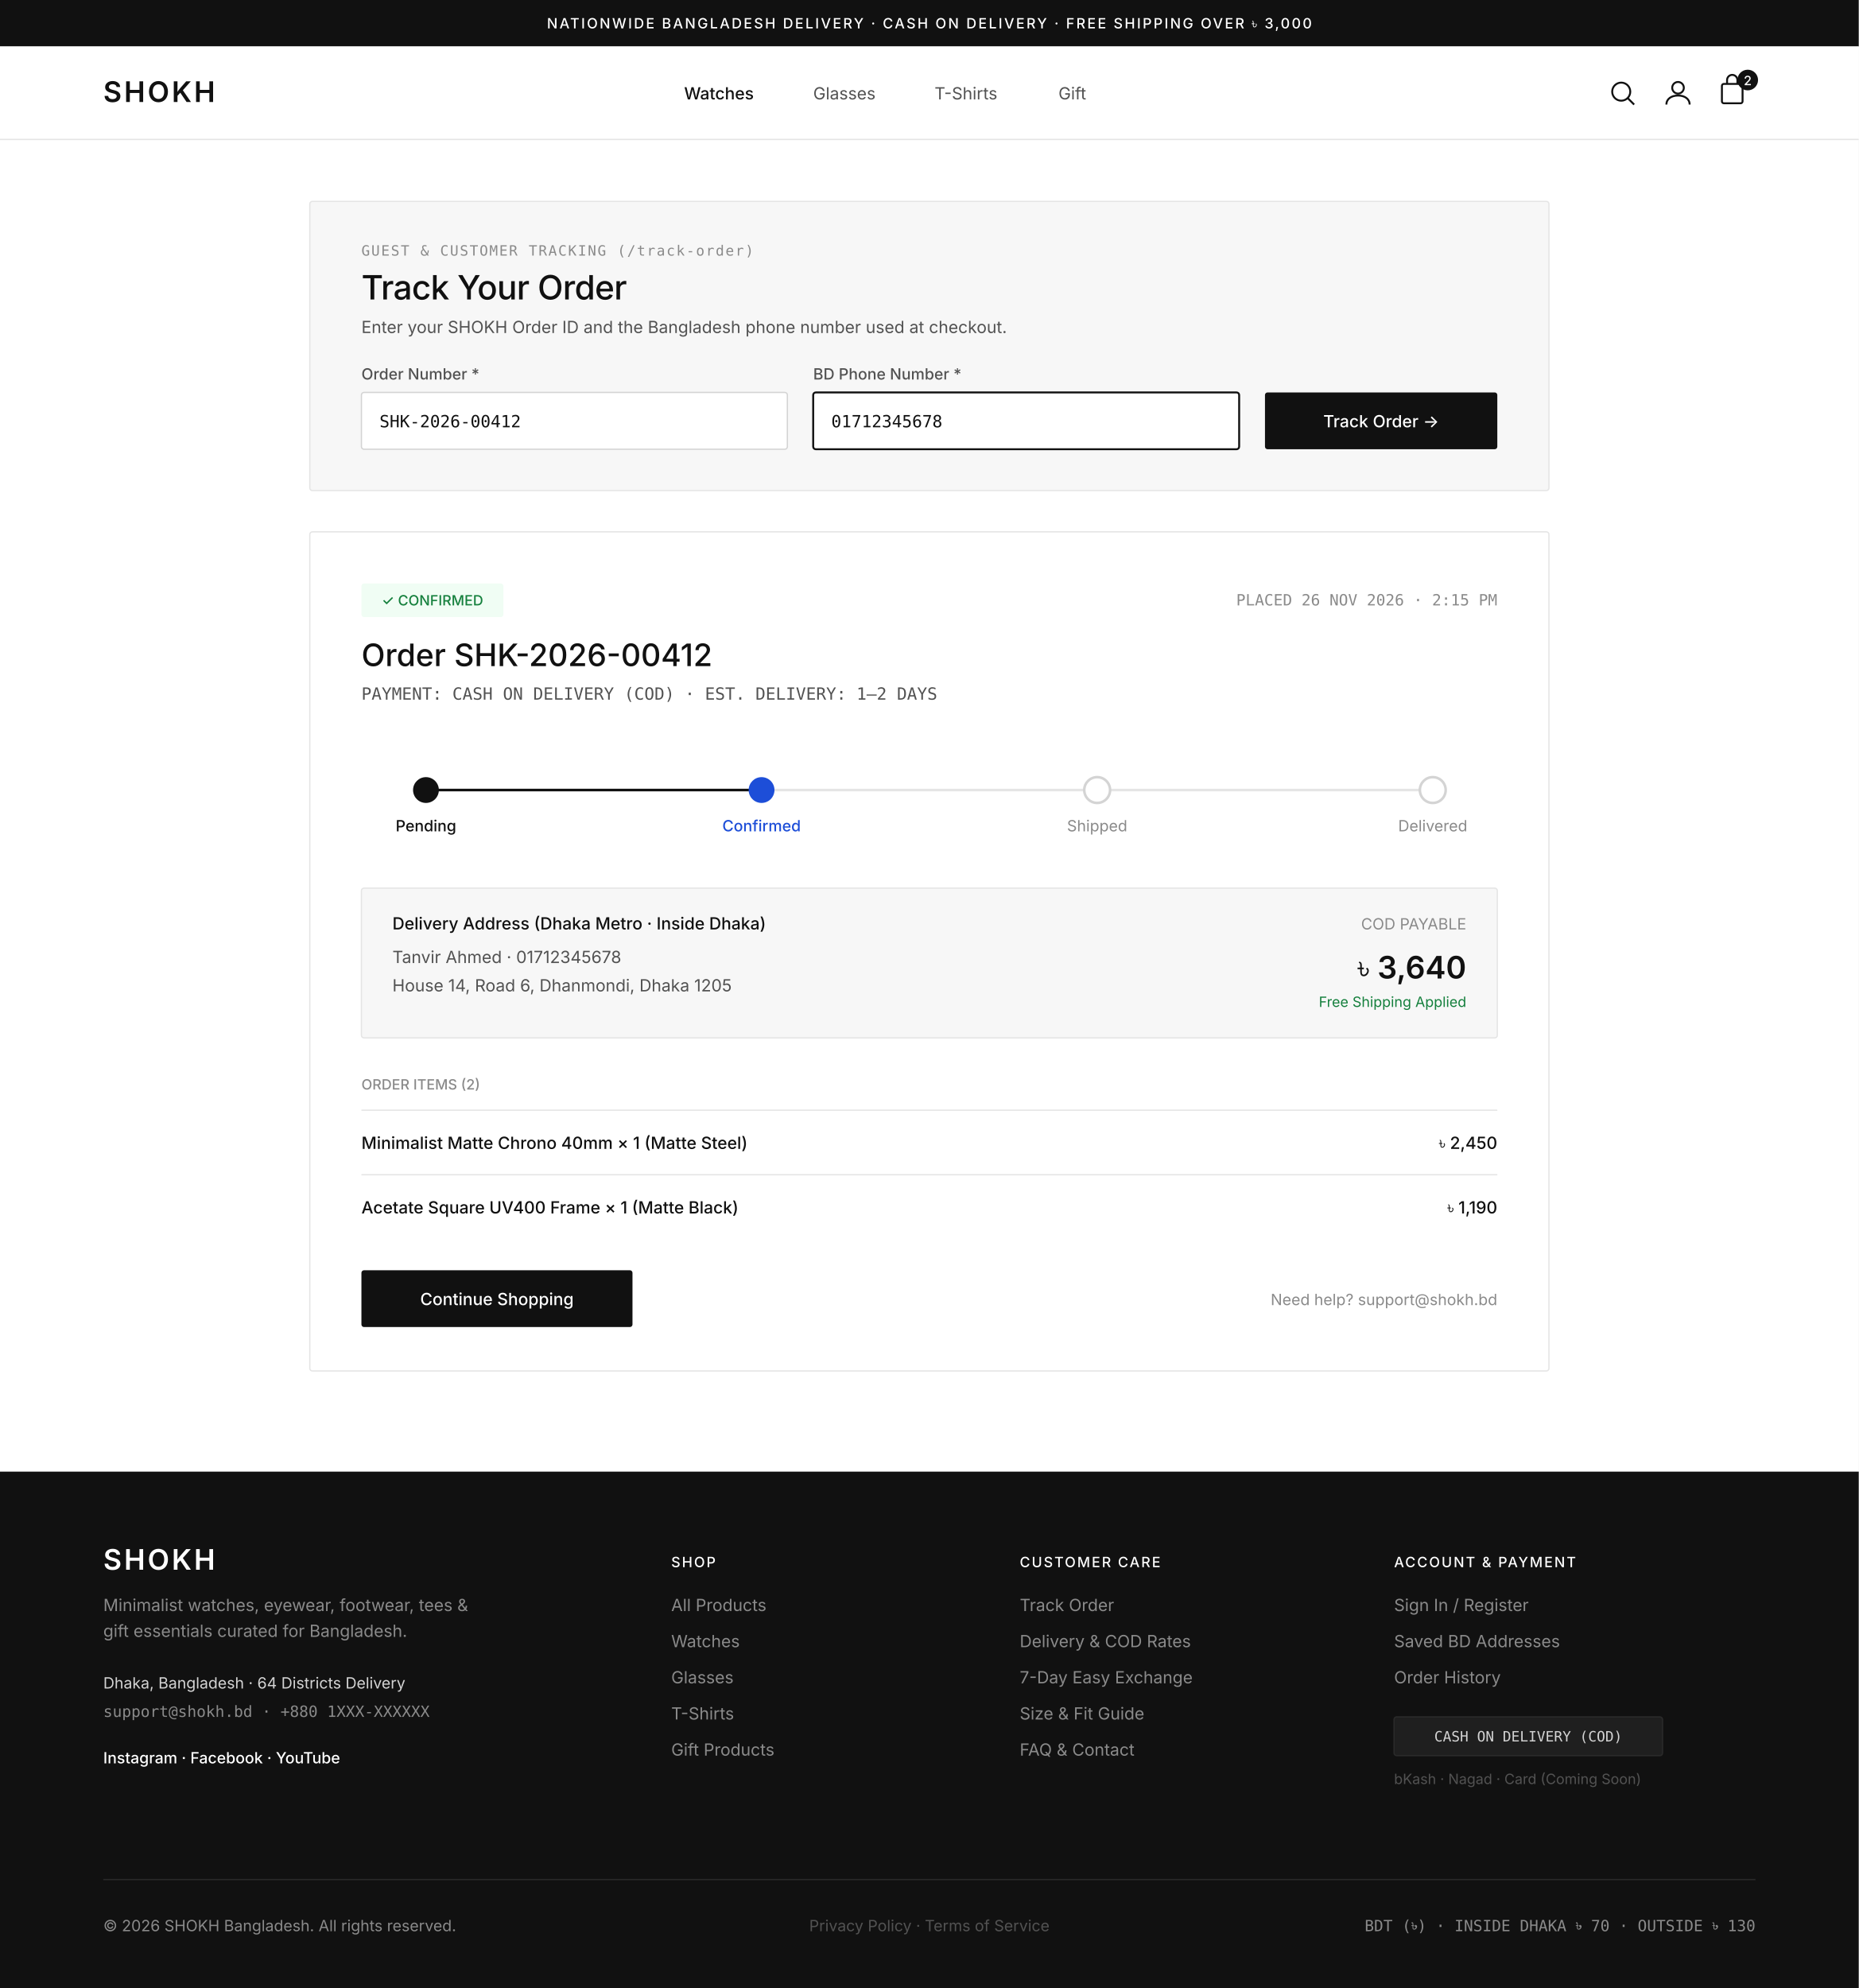
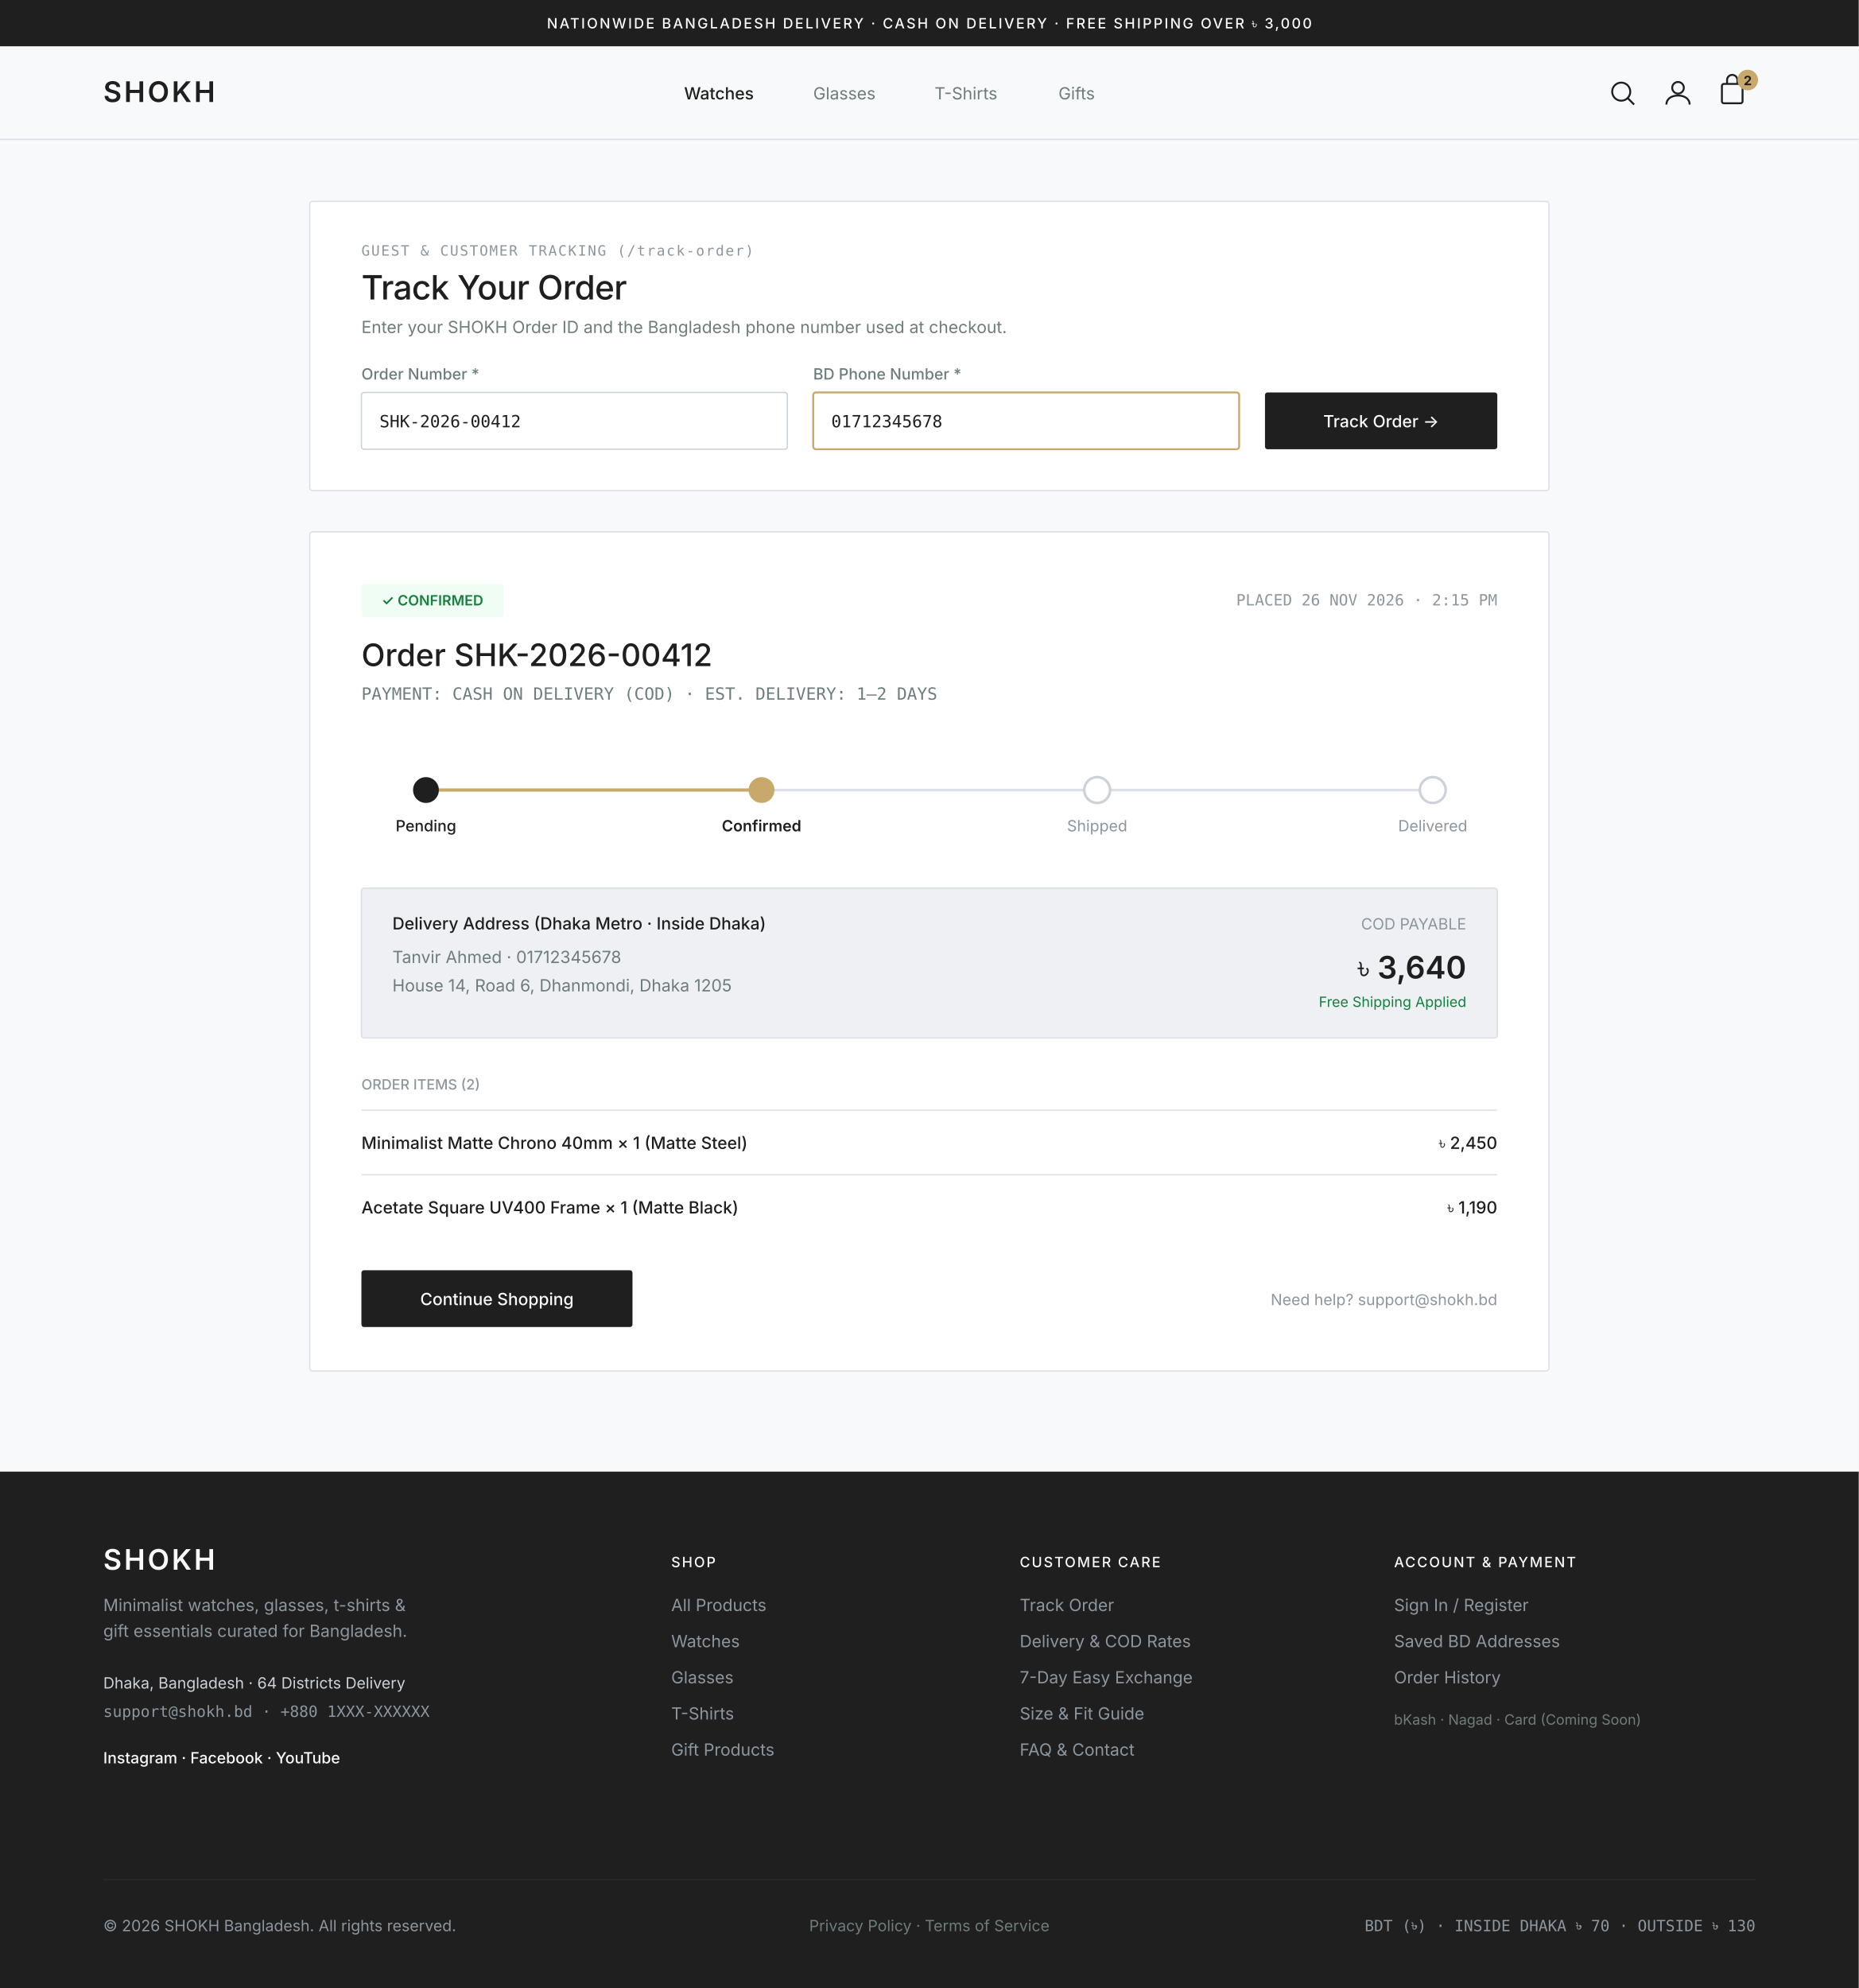
<svg xmlns="http://www.w3.org/2000/svg" width="1440" height="1540" viewBox="0 0 1440 1540" fill="none">
-   <rect id="Order-Tracking-Desktop-BG" width="1440" height="1540" fill="#FFFFFF" />
+   <rect id="Order-Tracking-Desktop-BG" width="1440" height="1540" fill="#F8F9FA" />
  <g id="01-Navbar">
-     <rect width="1440" height="36" fill="#111111" />
-     <text x="720" y="22" text-anchor="middle" fill="#FFFFFF" font-family="Inter, sans-serif" font-size="11" font-weight="500" letter-spacing="1.4">NATIONWIDE BANGLADESH DELIVERY  ·  CASH ON DELIVERY  ·  FREE SHIPPING OVER ৳ 3,000</text>
-     <rect y="36" width="1440" height="72" fill="#FFFFFF" />
-     <line x1="0" y1="108" x2="1440" y2="108" stroke="#E5E5E5" />
-     <text x="80" y="79" fill="#111111" font-family="Inter, sans-serif" font-size="22" font-weight="600" letter-spacing="1.8">SHOKH</text>
-     <text x="530" y="77" fill="#111111" font-family="Inter, sans-serif" font-size="13" font-weight="500">Watches</text>
-     <text x="630" y="77" fill="#525252" font-family="Inter, sans-serif" font-size="13">Glasses</text>
-     <text x="724" y="77" fill="#525252" font-family="Inter, sans-serif" font-size="13">T-Shirts</text>
-     <text x="820" y="77" fill="#525252" font-family="Inter, sans-serif" font-size="13">Gift</text>
-     <circle cx="1256" cy="71" r="7" stroke="#111111" stroke-width="1.5" />
-     <line x1="1261" y1="76" x2="1266" y2="81" stroke="#111111" stroke-width="1.5" />
-     <circle cx="1300" cy="68" r="4.5" stroke="#111111" stroke-width="1.5" />
-     <path d="M1291 81C1291 76.5 1295 74 1300 74C1305 74 1309 76.5 1309 81" stroke="#111111" stroke-width="1.5" />
-     <rect x="1334" y="65" width="16" height="15" rx="1.5" stroke="#111111" stroke-width="1.5" />
-     <path d="M1338 65V62C1338 59.8 1339.8 58 1342 58C1344.2 58 1346 59.8 1346 62V65" stroke="#111111" stroke-width="1.5" />
-     <circle cx="1354" cy="62" r="8" fill="#111111" />
-     <text x="1354" y="66" text-anchor="middle" fill="#FFFFFF" font-family="Inter, sans-serif" font-size="10" font-weight="500">2</text>
+     <rect width="1440" height="36" fill="#1F1F1F" />
+     <text x="720" y="22" text-anchor="middle" fill="#F8F9FA" font-family="Inter, sans-serif" font-size="11" font-weight="500" letter-spacing="1.4">NATIONWIDE BANGLADESH DELIVERY  ·  CASH ON DELIVERY  ·  FREE SHIPPING OVER ৳ 3,000</text>
+     <rect y="36" width="1440" height="72" fill="#F8F9FA" />
+     <line x1="0" y1="108" x2="1440" y2="108" stroke="#DCE0E6" />
+     <text x="80" y="79" fill="#1F1F1F" font-family="Inter, sans-serif" font-size="22" font-weight="600" letter-spacing="1.8">SHOKH</text>
+     <text x="530" y="77" fill="#1F1F1F" font-family="Inter, sans-serif" font-size="13" font-weight="500">Watches</text>
+     <text x="630" y="77" fill="#6E7C7C" font-family="Inter, sans-serif" font-size="13">Glasses</text>
+     <text x="724" y="77" fill="#6E7C7C" font-family="Inter, sans-serif" font-size="13">T-Shirts</text>
+     <text x="820" y="77" fill="#6E7C7C" font-family="Inter, sans-serif" font-size="13">Gifts</text>
+     <circle cx="1256" cy="71" r="7" stroke="#1F1F1F" stroke-width="1.5" />
+     <line x1="1261" y1="76" x2="1266" y2="81" stroke="#1F1F1F" stroke-width="1.5" />
+     <circle cx="1300" cy="68" r="4.5" stroke="#1F1F1F" stroke-width="1.5" />
+     <path d="M1291 81C1291 76.5 1295 74 1300 74C1305 74 1309 76.5 1309 81" stroke="#1F1F1F" stroke-width="1.5" />
+     <rect x="1334" y="65" width="16" height="15" rx="1.5" stroke="#1F1F1F" stroke-width="1.5" />
+     <path d="M1338 65V62C1338 59.8 1339.8 58 1342 58C1344.2 58 1346 59.8 1346 62V65" stroke="#1F1F1F" stroke-width="1.5" />
+     <circle cx="1354" cy="62" r="8" fill="#C8A96B" />
+     <text x="1354" y="66" text-anchor="middle" fill="#1F1F1F" font-family="Inter, sans-serif" font-size="10" font-weight="700">2</text>
  </g>
  <g id="02-Guest-Order-Lookup" transform="translate(240, 156)">
-     <rect width="960" height="224" rx="2" fill="#F7F7F7" stroke="#E5E5E5" />
-     <text x="40" y="42" fill="#8A8A8A" font-family="JetBrains Mono, monospace" font-size="11" letter-spacing="1">GUEST &amp; CUSTOMER TRACKING (/track-order)</text>
-     <text x="40" y="76" fill="#111111" font-family="Inter, sans-serif" font-size="26" font-weight="500" letter-spacing="-0.4">Track Your Order</text>
-     <text x="40" y="102" fill="#525252" font-family="Inter, sans-serif" font-size="13">Enter your SHOKH Order ID and the Bangladesh phone number used at checkout.</text>
-     <text x="40" y="138" fill="#525252" font-family="Inter, sans-serif" font-size="12" font-weight="500">Order Number *</text>
-     <rect x="40" y="148" width="330" height="44" rx="2" fill="#FFFFFF" stroke="#D4D4D4" />
-     <text x="54" y="175" fill="#111111" font-family="JetBrains Mono, monospace" font-size="13">SHK-2026-00412</text>
-     <text x="390" y="138" fill="#525252" font-family="Inter, sans-serif" font-size="12" font-weight="500">BD Phone Number *</text>
-     <rect x="390" y="148" width="330" height="44" rx="2" fill="#FFFFFF" stroke="#111111" stroke-width="1.5" />
-     <text x="404" y="175" fill="#111111" font-family="JetBrains Mono, monospace" font-size="13">01712345678</text>
-     <rect x="740" y="148" width="180" height="44" rx="2" fill="#111111" />
-     <text x="830" y="175" text-anchor="middle" fill="#FFFFFF" font-family="Inter, sans-serif" font-size="13" font-weight="500">Track Order →</text>
+     <rect width="960" height="224" rx="2" fill="#FFFFFF" stroke="#DCE0E6" />
+     <text x="40" y="42" fill="#8C969E" font-family="JetBrains Mono, monospace" font-size="11" letter-spacing="1">GUEST &amp; CUSTOMER TRACKING (/track-order)</text>
+     <text x="40" y="76" fill="#1F1F1F" font-family="Inter, sans-serif" font-size="26" font-weight="500" letter-spacing="-0.4">Track Your Order</text>
+     <text x="40" y="102" fill="#6E7C7C" font-family="Inter, sans-serif" font-size="13">Enter your SHOKH Order ID and the Bangladesh phone number used at checkout.</text>
+     <text x="40" y="138" fill="#6E7C7C" font-family="Inter, sans-serif" font-size="12" font-weight="500">Order Number *</text>
+     <rect x="40" y="148" width="330" height="44" rx="2" fill="#FFFFFF" stroke="#CBD2D9" />
+     <text x="54" y="175" fill="#1F1F1F" font-family="JetBrains Mono, monospace" font-size="13">SHK-2026-00412</text>
+     <text x="390" y="138" fill="#6E7C7C" font-family="Inter, sans-serif" font-size="12" font-weight="500">BD Phone Number *</text>
+     <rect x="390" y="148" width="330" height="44" rx="2" fill="#FFFFFF" stroke="#C8A96B" stroke-width="1.5" />
+     <text x="404" y="175" fill="#1F1F1F" font-family="JetBrains Mono, monospace" font-size="13">01712345678</text>
+     <rect x="740" y="148" width="180" height="44" rx="2" fill="#1F1F1F" />
+     <text x="830" y="175" text-anchor="middle" fill="#F8F9FA" font-family="Inter, sans-serif" font-size="13" font-weight="500">Track Order →</text>
  </g>
  <g id="03-Order-Tracking-Result" transform="translate(240, 412)">
-     <rect width="960" height="650" rx="2" fill="#FFFFFF" stroke="#E5E5E5" />
+     <rect width="960" height="650" rx="2" fill="#FFFFFF" stroke="#DCE0E6" />
    <rect x="40" y="40" width="110" height="26" rx="2" fill="#F0FDF4" />
-     <text x="95" y="57" text-anchor="middle" fill="#15803D" font-family="Inter, sans-serif" font-size="11" font-weight="500">✓ CONFIRMED</text>
-     <text x="920" y="57" text-anchor="end" fill="#8A8A8A" font-family="JetBrains Mono, monospace" font-size="12">PLACED 26 NOV 2026 · 2:15 PM</text>
-     <text x="40" y="104" fill="#111111" font-family="Inter, sans-serif" font-size="24" font-weight="500">Order SHK-2026-00412</text>
-     <text x="40" y="130" fill="#525252" font-family="JetBrains Mono, monospace" font-size="13">PAYMENT: CASH ON DELIVERY (COD) · EST. DELIVERY: 1–2 DAYS</text>
-     <line x1="90" y1="200" x2="870" y2="200" stroke="#E5E5E5" stroke-width="2" />
-     <line x1="90" y1="200" x2="350" y2="200" stroke="#111111" stroke-width="2" />
-     <circle cx="90" cy="200" r="10" fill="#111111" />
-     <text x="90" y="232" text-anchor="middle" fill="#111111" font-family="Inter, sans-serif" font-size="12" font-weight="500">Pending</text>
-     <circle cx="350" cy="200" r="10" fill="#1D4ED8" />
-     <text x="350" y="232" text-anchor="middle" fill="#1D4ED8" font-family="Inter, sans-serif" font-size="12" font-weight="500">Confirmed</text>
-     <circle cx="610" cy="200" r="10" fill="#FFFFFF" stroke="#D4D4D4" stroke-width="2" />
-     <text x="610" y="232" text-anchor="middle" fill="#8A8A8A" font-family="Inter, sans-serif" font-size="12">Shipped</text>
-     <circle cx="870" cy="200" r="10" fill="#FFFFFF" stroke="#D4D4D4" stroke-width="2" />
-     <text x="870" y="232" text-anchor="middle" fill="#8A8A8A" font-family="Inter, sans-serif" font-size="12">Delivered</text>
-     <rect x="40" y="276" width="880" height="116" rx="2" fill="#F7F7F7" stroke="#E5E5E5" />
-     <text x="64" y="308" fill="#111111" font-family="Inter, sans-serif" font-size="13" font-weight="500">Delivery Address (Dhaka Metro · Inside Dhaka)</text>
-     <text x="64" y="334" fill="#525252" font-family="Inter, sans-serif" font-size="13">Tanvir Ahmed · 01712345678</text>
-     <text x="64" y="356" fill="#525252" font-family="Inter, sans-serif" font-size="13">House 14, Road 6, Dhanmondi, Dhaka 1205</text>
-     <text x="896" y="308" text-anchor="end" fill="#8A8A8A" font-family="Inter, sans-serif" font-size="12">COD PAYABLE</text>
-     <text x="896" y="346" text-anchor="end" fill="#111111" font-family="Inter, sans-serif" font-size="24" font-weight="600">৳ 3,640</text>
+     <text x="95" y="57" text-anchor="middle" fill="#15803D" font-family="Inter, sans-serif" font-size="11" font-weight="600">✓ CONFIRMED</text>
+     <text x="920" y="57" text-anchor="end" fill="#8C969E" font-family="JetBrains Mono, monospace" font-size="12">PLACED 26 NOV 2026 · 2:15 PM</text>
+     <text x="40" y="104" fill="#1F1F1F" font-family="Inter, sans-serif" font-size="24" font-weight="500">Order SHK-2026-00412</text>
+     <text x="40" y="130" fill="#6E7C7C" font-family="JetBrains Mono, monospace" font-size="13">PAYMENT: CASH ON DELIVERY (COD) · EST. DELIVERY: 1–2 DAYS</text>
+     <line x1="90" y1="200" x2="870" y2="200" stroke="#DCE0E6" stroke-width="2" />
+     <line x1="90" y1="200" x2="350" y2="200" stroke="#C8A96B" stroke-width="2.5" />
+     <circle cx="90" cy="200" r="10" fill="#1F1F1F" />
+     <text x="90" y="232" text-anchor="middle" fill="#1F1F1F" font-family="Inter, sans-serif" font-size="12" font-weight="500">Pending</text>
+     <circle cx="350" cy="200" r="10" fill="#C8A96B" />
+     <text x="350" y="232" text-anchor="middle" fill="#1F1F1F" font-family="Inter, sans-serif" font-size="12" font-weight="600">Confirmed</text>
+     <circle cx="610" cy="200" r="10" fill="#FFFFFF" stroke="#CBD2D9" stroke-width="2" />
+     <text x="610" y="232" text-anchor="middle" fill="#8C969E" font-family="Inter, sans-serif" font-size="12">Shipped</text>
+     <circle cx="870" cy="200" r="10" fill="#FFFFFF" stroke="#CBD2D9" stroke-width="2" />
+     <text x="870" y="232" text-anchor="middle" fill="#8C969E" font-family="Inter, sans-serif" font-size="12">Delivered</text>
+     <rect x="40" y="276" width="880" height="116" rx="2" fill="#EEF0F3" stroke="#DCE0E6" />
+     <text x="64" y="308" fill="#1F1F1F" font-family="Inter, sans-serif" font-size="13" font-weight="500">Delivery Address (Dhaka Metro · Inside Dhaka)</text>
+     <text x="64" y="334" fill="#6E7C7C" font-family="Inter, sans-serif" font-size="13">Tanvir Ahmed · 01712345678</text>
+     <text x="64" y="356" fill="#6E7C7C" font-family="Inter, sans-serif" font-size="13">House 14, Road 6, Dhanmondi, Dhaka 1205</text>
+     <text x="896" y="308" text-anchor="end" fill="#8C969E" font-family="Inter, sans-serif" font-size="12">COD PAYABLE</text>
+     <text x="896" y="346" text-anchor="end" fill="#1F1F1F" font-family="Inter, sans-serif" font-size="24" font-weight="600">৳ 3,640</text>
    <text x="896" y="368" text-anchor="end" fill="#15803D" font-family="Inter, sans-serif" font-size="11">Free Shipping Applied</text>
-     <text x="40" y="432" fill="#8A8A8A" font-family="Inter, sans-serif" font-size="11" font-weight="500">ORDER ITEMS (2)</text>
-     <line x1="40" y1="448" x2="920" y2="448" stroke="#E5E5E5" />
-     <text x="40" y="478" fill="#111111" font-family="Inter, sans-serif" font-size="13" font-weight="500">Minimalist Matte Chrono 40mm × 1 (Matte Steel)</text>
-     <text x="920" y="478" text-anchor="end" fill="#111111" font-family="Inter, sans-serif" font-size="13" font-weight="500">৳ 2,450</text>
-     <line x1="40" y1="498" x2="920" y2="498" stroke="#E5E5E5" />
-     <text x="40" y="528" fill="#111111" font-family="Inter, sans-serif" font-size="13" font-weight="500">Acetate Square UV400 Frame × 1 (Matte Black)</text>
-     <text x="920" y="528" text-anchor="end" fill="#111111" font-family="Inter, sans-serif" font-size="13" font-weight="500">৳ 1,190</text>
-     <rect x="40" y="572" width="210" height="44" rx="2" fill="#111111" />
-     <text x="145" y="599" text-anchor="middle" fill="#FFFFFF" font-family="Inter, sans-serif" font-size="13" font-weight="500">Continue Shopping</text>
-     <text x="920" y="599" text-anchor="end" fill="#8A8A8A" font-family="Inter, sans-serif" font-size="12">Need help? support@shokh.bd</text>
+     <text x="40" y="432" fill="#8C969E" font-family="Inter, sans-serif" font-size="11" font-weight="500">ORDER ITEMS (2)</text>
+     <line x1="40" y1="448" x2="920" y2="448" stroke="#DCE0E6" />
+     <text x="40" y="478" fill="#1F1F1F" font-family="Inter, sans-serif" font-size="13" font-weight="500">Minimalist Matte Chrono 40mm × 1 (Matte Steel)</text>
+     <text x="920" y="478" text-anchor="end" fill="#1F1F1F" font-family="Inter, sans-serif" font-size="13" font-weight="500">৳ 2,450</text>
+     <line x1="40" y1="498" x2="920" y2="498" stroke="#DCE0E6" />
+     <text x="40" y="528" fill="#1F1F1F" font-family="Inter, sans-serif" font-size="13" font-weight="500">Acetate Square UV400 Frame × 1 (Matte Black)</text>
+     <text x="920" y="528" text-anchor="end" fill="#1F1F1F" font-family="Inter, sans-serif" font-size="13" font-weight="500">৳ 1,190</text>
+     <rect x="40" y="572" width="210" height="44" rx="2" fill="#1F1F1F" />
+     <text x="145" y="599" text-anchor="middle" fill="#F8F9FA" font-family="Inter, sans-serif" font-size="13" font-weight="500">Continue Shopping</text>
+     <text x="920" y="599" text-anchor="end" fill="#8C969E" font-family="Inter, sans-serif" font-size="12">Need help? support@shokh.bd</text>
  </g>
  <g id="04-Footer" transform="translate(0, 1140)">
-     <rect width="1440" height="400" fill="#111111" />
-     <text x="80" y="76" fill="#FFFFFF" font-family="Inter, sans-serif" font-size="22" font-weight="600" letter-spacing="1.8">SHOKH</text>
-     <text x="80" y="108" fill="#8A8A8A" font-family="Inter, sans-serif" font-size="13">Minimalist watches, eyewear, footwear, tees &amp;</text>
-     <text x="80" y="128" fill="#8A8A8A" font-family="Inter, sans-serif" font-size="13">gift essentials curated for Bangladesh.</text>
-     <text x="80" y="168" fill="#D4D4D4" font-family="Inter, sans-serif" font-size="12">Dhaka, Bangladesh · 64 Districts Delivery</text>
-     <text x="80" y="190" fill="#8A8A8A" font-family="JetBrains Mono, monospace" font-size="12">support@shokh.bd  ·  +880 1XXX-XXXXXX</text>
-     <text x="80" y="226" fill="#FFFFFF" font-family="Inter, sans-serif" font-size="12" font-weight="500">Instagram   ·   Facebook   ·   YouTube</text>
-     <text x="520" y="74" fill="#FFFFFF" font-family="Inter, sans-serif" font-size="11" font-weight="500" letter-spacing="1.2">SHOP</text>
-     <text x="520" y="108" fill="#8A8A8A" font-family="Inter, sans-serif" font-size="13">All Products</text>
-     <text x="520" y="136" fill="#8A8A8A" font-family="Inter, sans-serif" font-size="13">Watches</text>
-     <text x="520" y="164" fill="#8A8A8A" font-family="Inter, sans-serif" font-size="13">Glasses</text>
-     <text x="520" y="192" fill="#8A8A8A" font-family="Inter, sans-serif" font-size="13">T-Shirts</text>
-     <text x="520" y="220" fill="#8A8A8A" font-family="Inter, sans-serif" font-size="13">Gift Products</text>
-     <text x="790" y="74" fill="#FFFFFF" font-family="Inter, sans-serif" font-size="11" font-weight="500" letter-spacing="1.2">CUSTOMER CARE</text>
-     <text x="790" y="108" fill="#8A8A8A" font-family="Inter, sans-serif" font-size="13">Track Order</text>
-     <text x="790" y="136" fill="#8A8A8A" font-family="Inter, sans-serif" font-size="13">Delivery &amp; COD Rates</text>
-     <text x="790" y="164" fill="#8A8A8A" font-family="Inter, sans-serif" font-size="13">7-Day Easy Exchange</text>
-     <text x="790" y="192" fill="#8A8A8A" font-family="Inter, sans-serif" font-size="13">Size &amp; Fit Guide</text>
-     <text x="790" y="220" fill="#8A8A8A" font-family="Inter, sans-serif" font-size="13">FAQ &amp; Contact</text>
-     <text x="1080" y="74" fill="#FFFFFF" font-family="Inter, sans-serif" font-size="11" font-weight="500" letter-spacing="1.2">ACCOUNT &amp; PAYMENT</text>
-     <text x="1080" y="108" fill="#8A8A8A" font-family="Inter, sans-serif" font-size="13">Sign In / Register</text>
-     <text x="1080" y="136" fill="#8A8A8A" font-family="Inter, sans-serif" font-size="13">Saved BD Addresses</text>
-     <text x="1080" y="164" fill="#8A8A8A" font-family="Inter, sans-serif" font-size="13">Order History</text>
-     <rect x="1080" y="190" width="208" height="30" rx="2" fill="#1F1F1F" stroke="#2A2A2A" />
-     <text x="1184" y="209" text-anchor="middle" fill="#D4D4D4" font-family="JetBrains Mono, monospace" font-size="11">CASH ON DELIVERY (COD)</text>
-     <text x="1080" y="242" fill="#525252" font-family="Inter, sans-serif" font-size="11">bKash · Nagad · Card (Coming Soon)</text>
+     <rect width="1440" height="400" fill="#1F1F1F" />
+     <text x="80" y="76" fill="#F8F9FA" font-family="Inter, sans-serif" font-size="22" font-weight="600" letter-spacing="1.8">SHOKH</text>
+     <text x="80" y="108" fill="#8C969E" font-family="Inter, sans-serif" font-size="13">Minimalist watches, glasses, t-shirts &amp;</text>
+     <text x="80" y="128" fill="#8C969E" font-family="Inter, sans-serif" font-size="13">gift essentials curated for Bangladesh.</text>
+     <text x="80" y="168" fill="#CBD2D9" font-family="Inter, sans-serif" font-size="12">Dhaka, Bangladesh · 64 Districts Delivery</text>
+     <text x="80" y="190" fill="#8C969E" font-family="JetBrains Mono, monospace" font-size="12">support@shokh.bd  ·  +880 1XXX-XXXXXX</text>
+     <text x="80" y="226" fill="#F8F9FA" font-family="Inter, sans-serif" font-size="12" font-weight="500">Instagram   ·   Facebook   ·   YouTube</text>
+     <text x="520" y="74" fill="#F8F9FA" font-family="Inter, sans-serif" font-size="11" font-weight="500" letter-spacing="1.2">SHOP</text>
+     <text x="520" y="108" fill="#8C969E" font-family="Inter, sans-serif" font-size="13">All Products</text>
+     <text x="520" y="136" fill="#8C969E" font-family="Inter, sans-serif" font-size="13">Watches</text>
+     <text x="520" y="164" fill="#8C969E" font-family="Inter, sans-serif" font-size="13">Glasses</text>
+     <text x="520" y="192" fill="#8C969E" font-family="Inter, sans-serif" font-size="13">T-Shirts</text>
+     <text x="520" y="220" fill="#8C969E" font-family="Inter, sans-serif" font-size="13">Gift Products</text>
+     <text x="790" y="74" fill="#F8F9FA" font-family="Inter, sans-serif" font-size="11" font-weight="500" letter-spacing="1.2">CUSTOMER CARE</text>
+     <text x="790" y="108" fill="#8C969E" font-family="Inter, sans-serif" font-size="13">Track Order</text>
+     <text x="790" y="136" fill="#8C969E" font-family="Inter, sans-serif" font-size="13">Delivery &amp; COD Rates</text>
+     <text x="790" y="164" fill="#8C969E" font-family="Inter, sans-serif" font-size="13">7-Day Easy Exchange</text>
+     <text x="790" y="192" fill="#8C969E" font-family="Inter, sans-serif" font-size="13">Size &amp; Fit Guide</text>
+     <text x="790" y="220" fill="#8C969E" font-family="Inter, sans-serif" font-size="13">FAQ &amp; Contact</text>
+     <text x="1080" y="74" fill="#F8F9FA" font-family="Inter, sans-serif" font-size="11" font-weight="500" letter-spacing="1.2">ACCOUNT &amp; PAYMENT</text>
+     <text x="1080" y="108" fill="#8C969E" font-family="Inter, sans-serif" font-size="13">Sign In / Register</text>
+     <text x="1080" y="136" fill="#8C969E" font-family="Inter, sans-serif" font-size="13">Saved BD Addresses</text>
+     <text x="1080" y="164" fill="#8C969E" font-family="Inter, sans-serif" font-size="13">Order History</text>
+     <text x="1080" y="196" fill="#6E7C7C" font-family="Inter, sans-serif" font-size="11">bKash · Nagad · Card (Coming Soon)</text>
    <line x1="80" y1="316" x2="1360" y2="316" stroke="#2A2A2A" />
-     <text x="80" y="356" fill="#8A8A8A" font-family="Inter, sans-serif" font-size="12">© 2026 SHOKH Bangladesh. All rights reserved.</text>
-     <text x="720" y="356" text-anchor="middle" fill="#525252" font-family="Inter, sans-serif" font-size="12">Privacy Policy  ·  Terms of Service</text>
-     <text x="1360" y="356" text-anchor="end" fill="#8A8A8A" font-family="JetBrains Mono, monospace" font-size="12">BDT (৳) · INSIDE DHAKA ৳ 70 · OUTSIDE ৳ 130</text>
+     <text x="80" y="356" fill="#8C969E" font-family="Inter, sans-serif" font-size="12">© 2026 SHOKH Bangladesh. All rights reserved.</text>
+     <text x="720" y="356" text-anchor="middle" fill="#6E7C7C" font-family="Inter, sans-serif" font-size="12">Privacy Policy  ·  Terms of Service</text>
+     <text x="1360" y="356" text-anchor="end" fill="#8C969E" font-family="JetBrains Mono, monospace" font-size="12">BDT (৳) · INSIDE DHAKA ৳ 70 · OUTSIDE ৳ 130</text>
  </g>
</svg>
